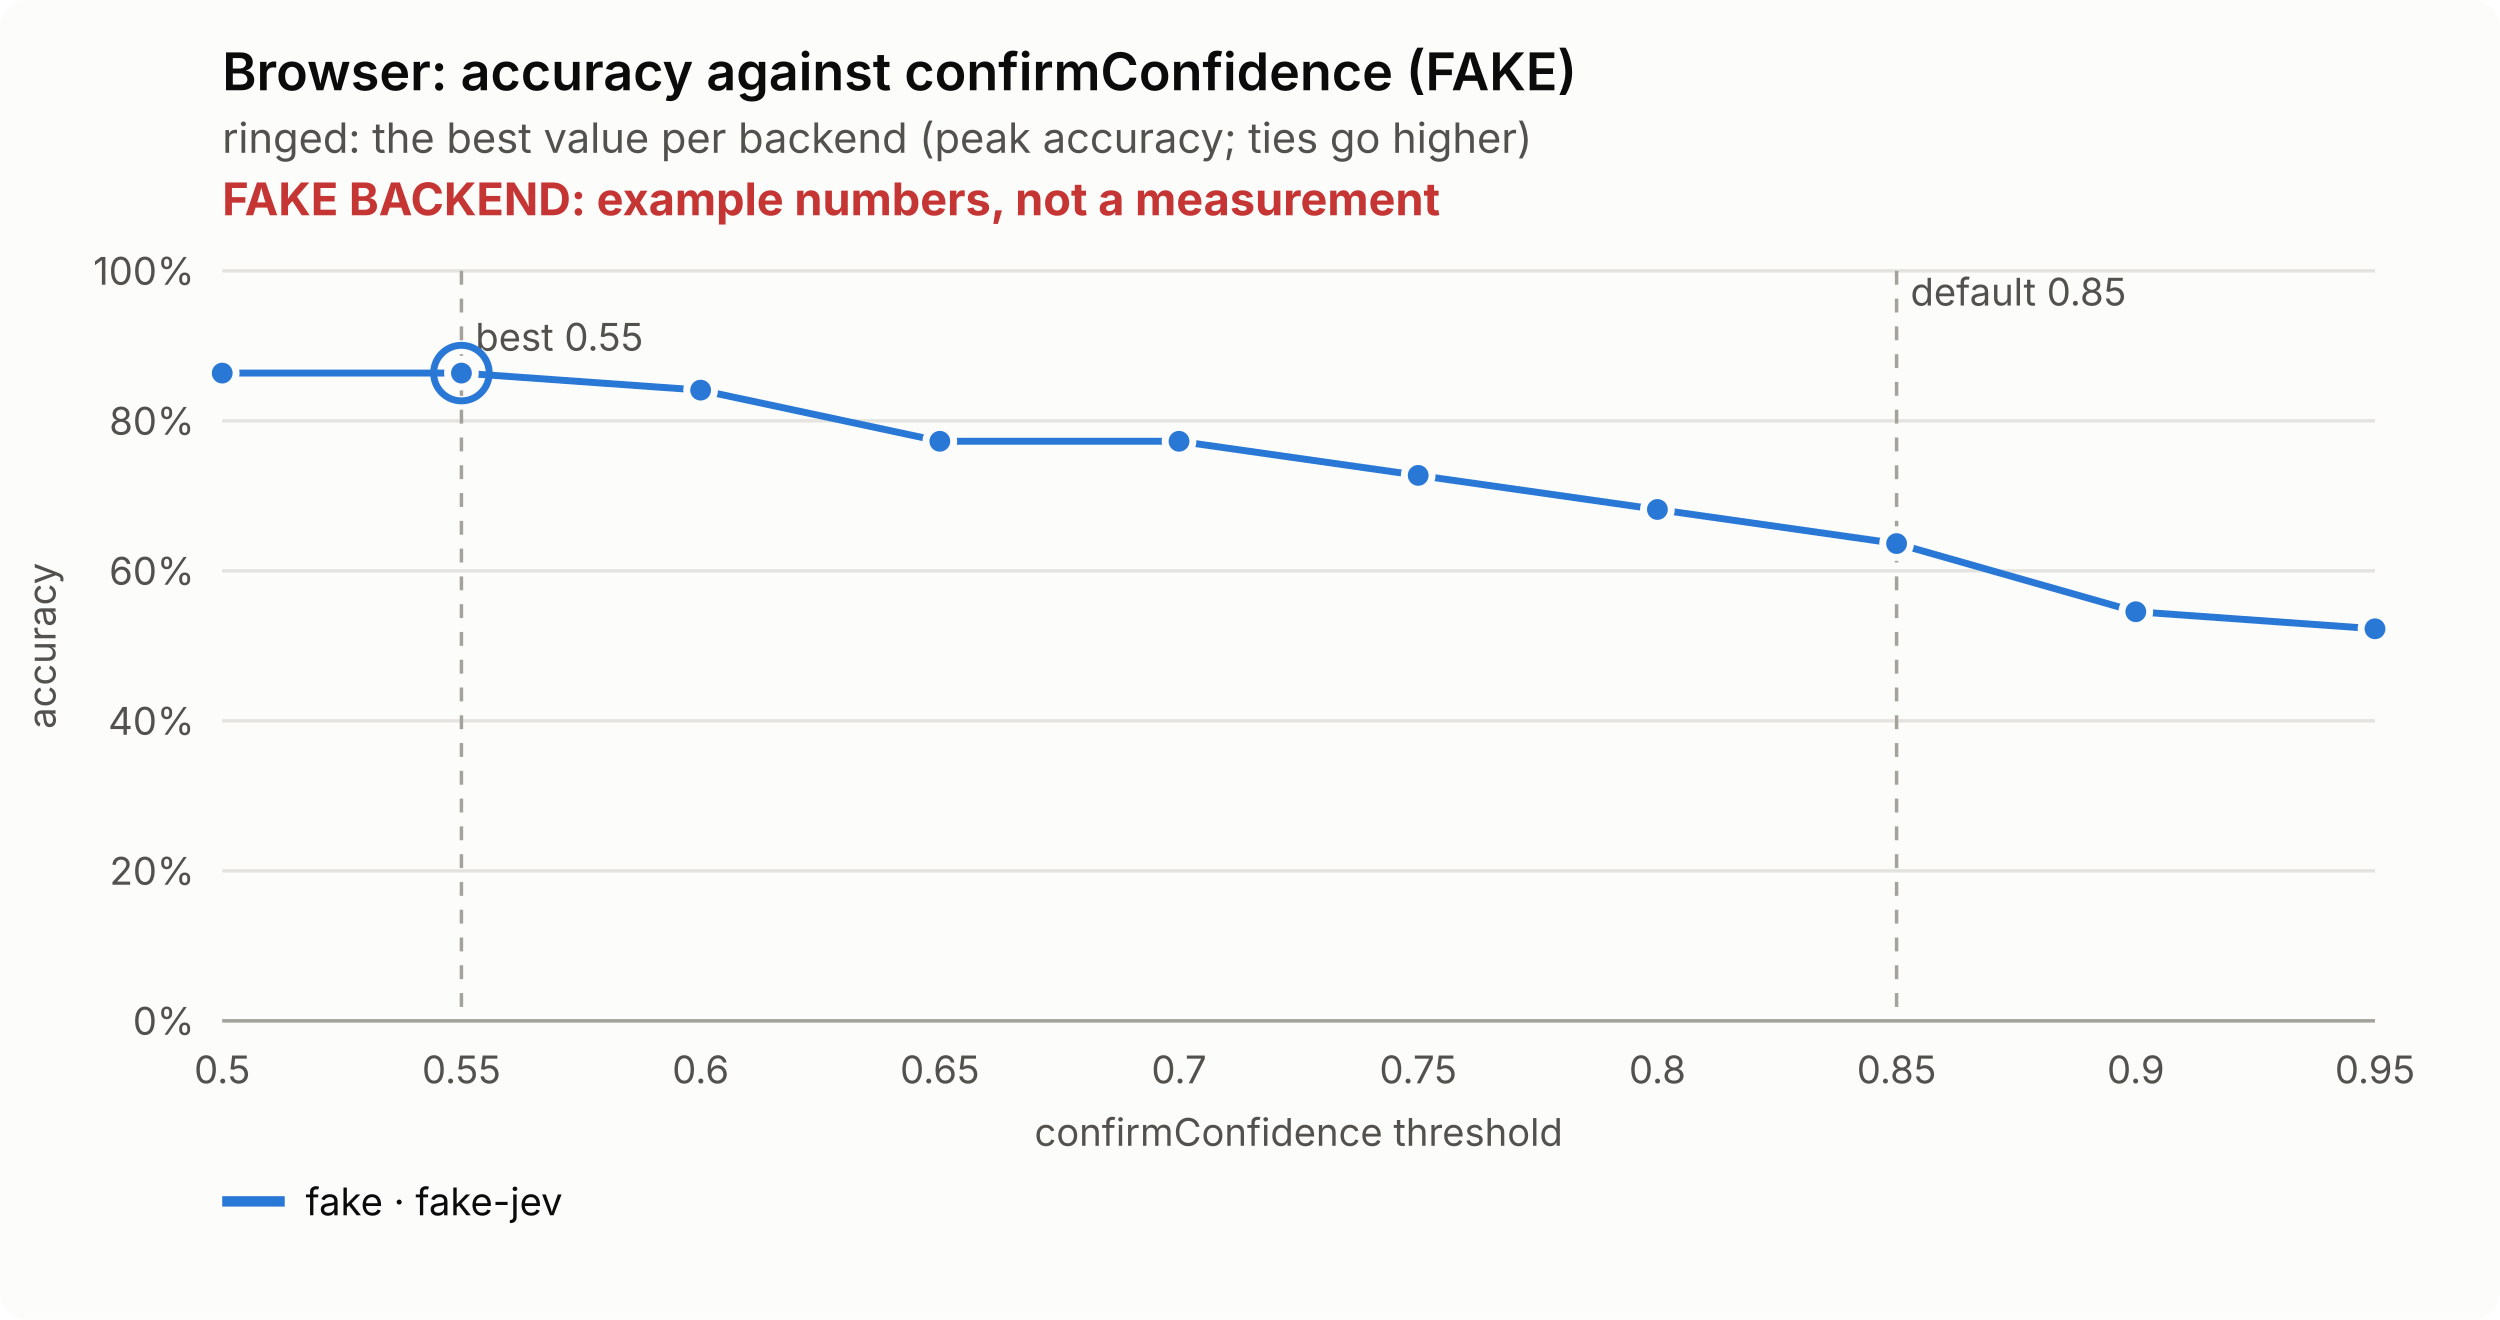
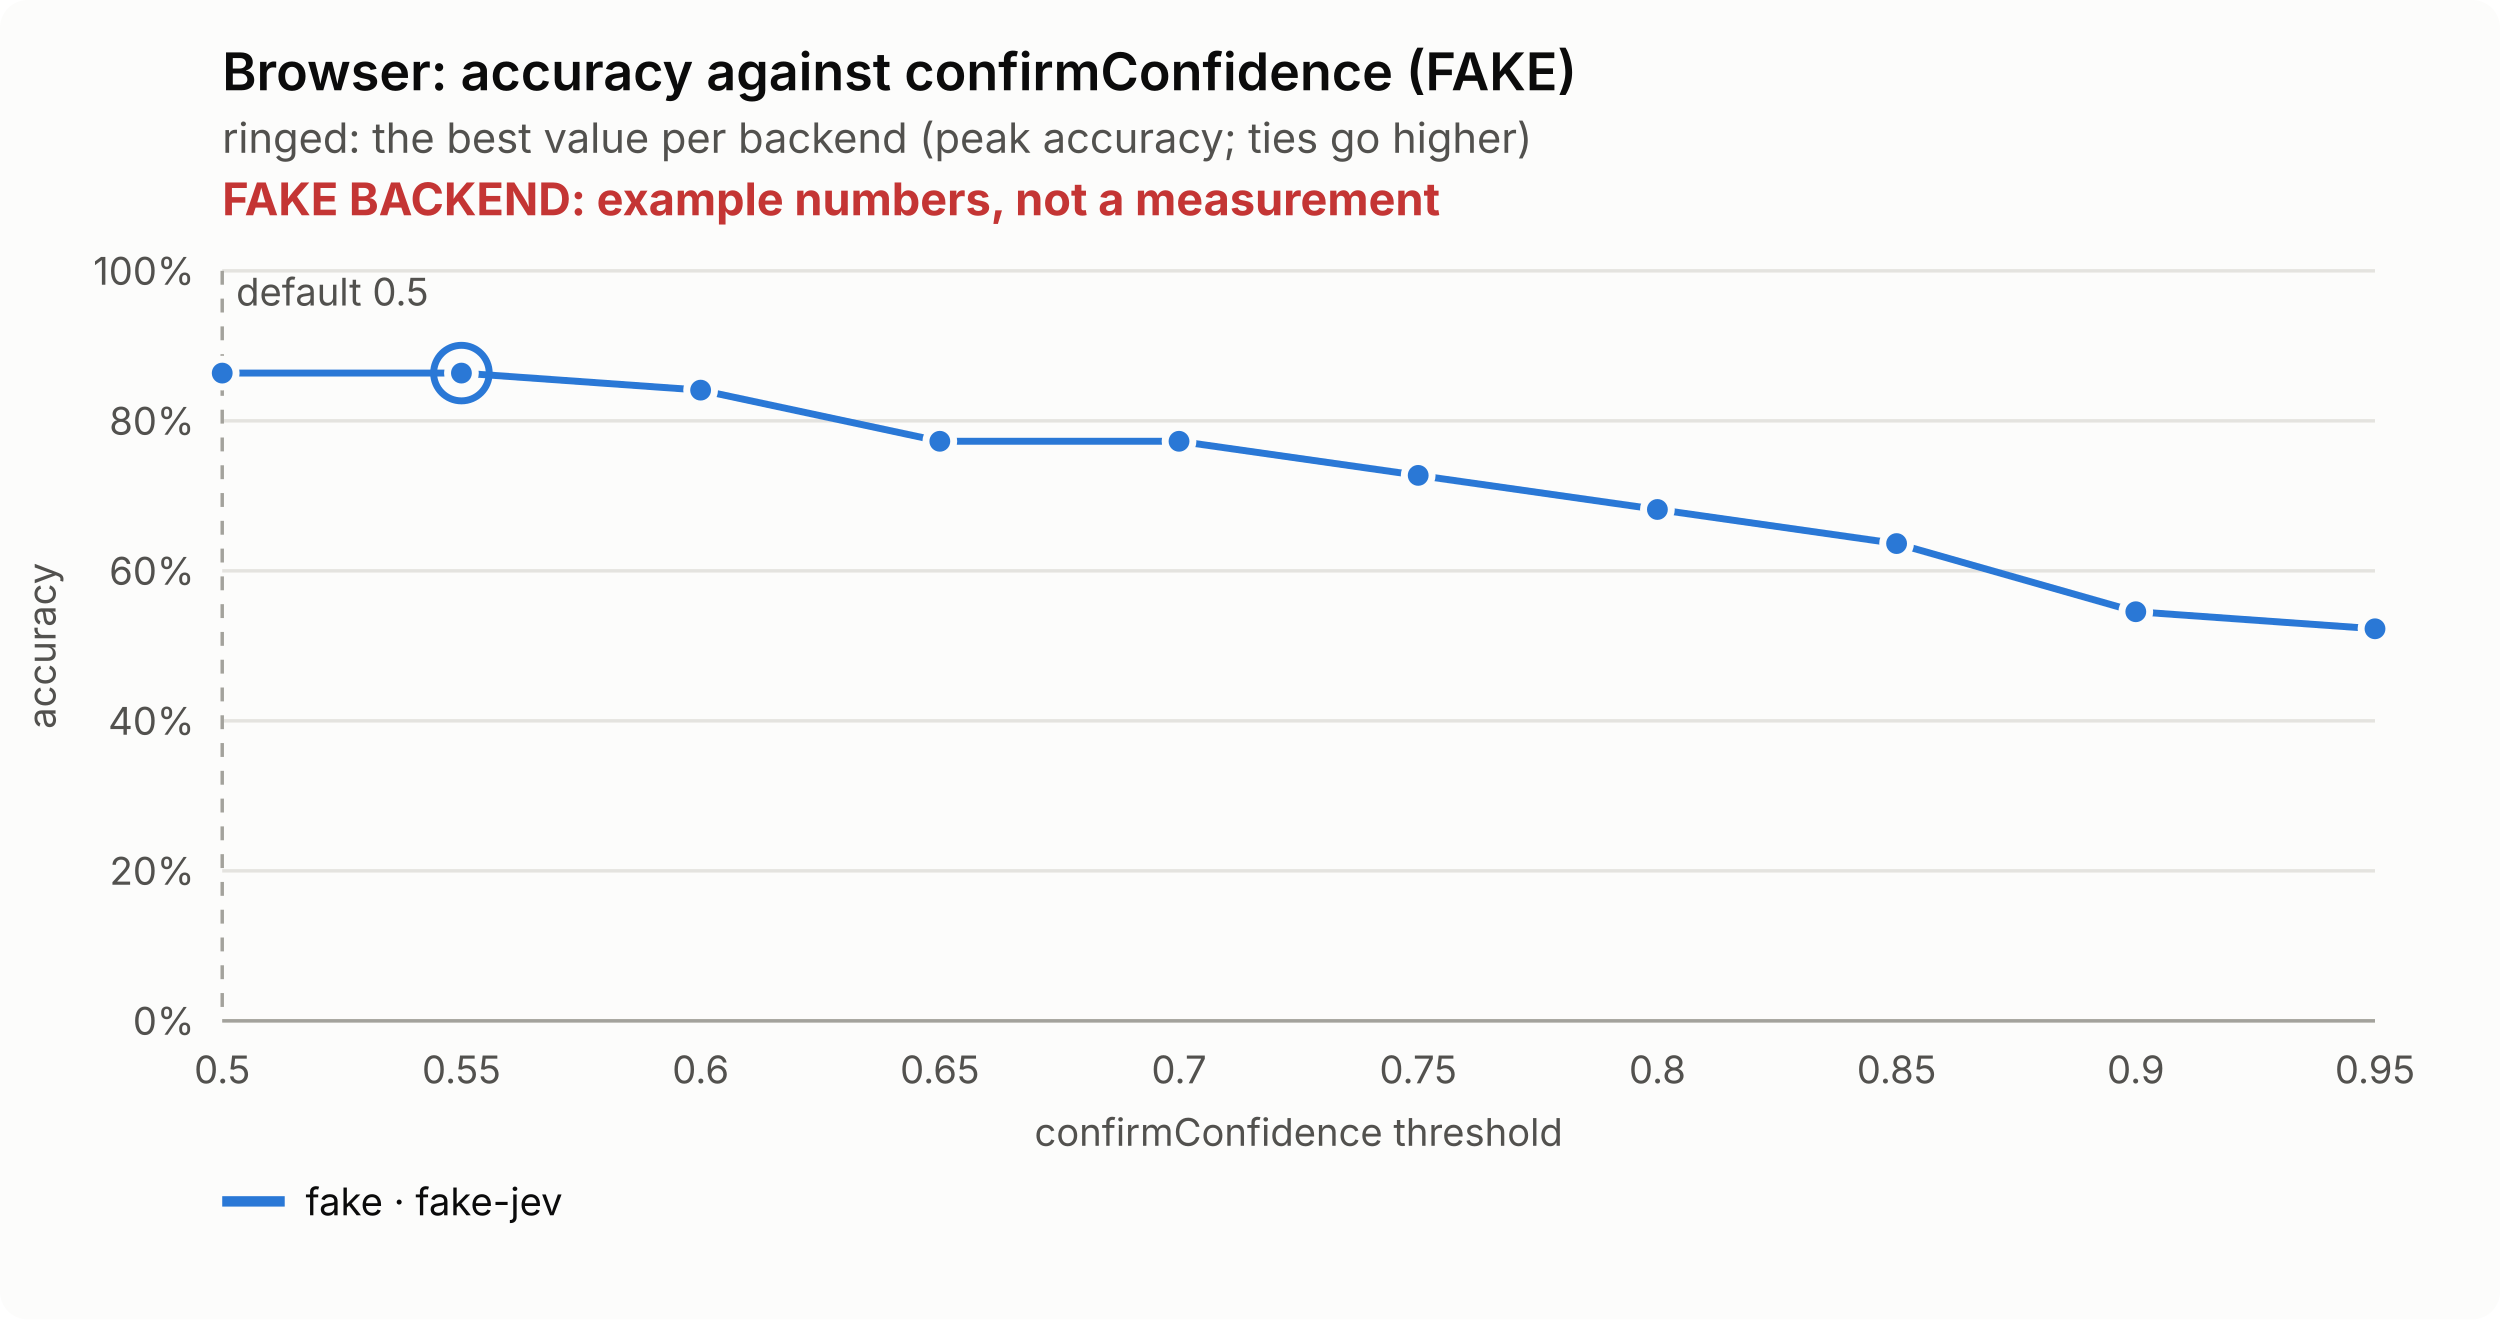
<svg xmlns="http://www.w3.org/2000/svg" viewBox="0 0 720 380" width="720" height="380" role="img" aria-label="Browser: accuracy against confirmConfidence (FAKE)">
  <style>
text{font-family:system-ui,-apple-system,"Segoe UI",sans-serif}
.t{font-size:15px;font-weight:600}.st{font-size:12px}.ax{font-size:11px}.lab{font-size:11px}
.g,.a,.guide{stroke-width:1}.guide{stroke-dasharray:4 4}.fake{font-size:13px;font-weight:700}
.bg{fill:#fcfcfb}.dot{stroke:#fcfcfb}text{fill:#0b0b0b}.st,.ax{fill:#52514e}.g{stroke:#e4e3df}.a,.guide{stroke:#a3a29c}.l1{stroke:#2a78d6}.d1{fill:#2a78d6}.fake{fill:#c43534}
@media (prefers-color-scheme: dark){.bg{fill:#1a1a19}.dot{stroke:#1a1a19}text{fill:#f0efec}.st,.ax{fill:#c3c2b7}.g{stroke:#353532}.a,.guide{stroke:#6b6a64}.l1{stroke:#3987e5}.d1{fill:#3987e5}.fake{fill:#e66767}}
</style>
  <rect width="720" height="380" rx="8" class="bg" />
  <text class="t" x="64" y="26">Browser: accuracy against confirmConfidence (FAKE)</text>
  <text class="st" x="64" y="44">ringed: the best value per backend (peak accuracy; ties go higher)</text>
  <text class="fake" x="64" y="62">FAKE BACKEND: example numbers, not a measurement</text>
  <line class="g" x1="64" x2="684" y1="294" y2="294" />
  <text class="ax" x="56" y="298" text-anchor="end">0%</text>
  <line class="g" x1="64" x2="684" y1="250.8" y2="250.8" />
  <text class="ax" x="56" y="254.8" text-anchor="end">20%</text>
  <line class="g" x1="64" x2="684" y1="207.6" y2="207.6" />
  <text class="ax" x="56" y="211.6" text-anchor="end">40%</text>
  <line class="g" x1="64" x2="684" y1="164.4" y2="164.4" />
  <text class="ax" x="56" y="168.4" text-anchor="end">60%</text>
  <line class="g" x1="64" x2="684" y1="121.2" y2="121.2" />
  <text class="ax" x="56" y="125.2" text-anchor="end">80%</text>
  <line class="g" x1="64" x2="684" y1="78" y2="78" />
  <text class="ax" x="56" y="82" text-anchor="end">100%</text>
  <text class="ax" x="64" y="312" text-anchor="middle">0.5</text>
  <text class="ax" x="132.89" y="312" text-anchor="middle">0.55</text>
  <text class="ax" x="201.78" y="312" text-anchor="middle">0.6</text>
  <text class="ax" x="270.67" y="312" text-anchor="middle">0.65</text>
  <text class="ax" x="339.56" y="312" text-anchor="middle">0.7</text>
  <text class="ax" x="408.44" y="312" text-anchor="middle">0.75</text>
  <text class="ax" x="477.33" y="312" text-anchor="middle">0.8</text>
  <text class="ax" x="546.22" y="312" text-anchor="middle">0.85</text>
  <text class="ax" x="615.11" y="312" text-anchor="middle">0.9</text>
  <text class="ax" x="684" y="312" text-anchor="middle">0.95</text>
  <line class="a" x1="64" x2="684" y1="294" y2="294" />
  <text class="ax" x="374" y="330" text-anchor="middle">confirmConfidence threshold</text>
  <text class="ax" transform="translate(16 186) rotate(-90)" text-anchor="middle">accuracy</text>
-   <line class="guide" x1="546.22" x2="546.22" y1="78" y2="294" />
-   <text class="ax" x="550.22" y="88">default 0.85</text>
-   <line class="guide" x1="132.89" x2="132.89" y1="78" y2="294" />
-   <text class="ax" x="136.89" y="101">best 0.55</text>
+   <line class="guide" x1="64" x2="64" y1="78" y2="294" />
+   <text class="ax" x="68" y="88">default 0.5</text>
  <polyline class="l1" fill="none" stroke-width="2" stroke-linejoin="round" points="64,107.45 132.89,107.45 201.78,112.36 270.67,127.09 339.56,127.09 408.44,136.91 477.33,146.73 546.22,156.55 615.11,176.18 684,181.09" />
  <circle class="d1 dot" cx="64" cy="107.45" r="4" stroke-width="2" />
  <circle class="d1 dot" cx="132.89" cy="107.45" r="4" stroke-width="2" />
  <circle class="d1 dot" cx="201.78" cy="112.36" r="4" stroke-width="2" />
  <circle class="d1 dot" cx="270.67" cy="127.09" r="4" stroke-width="2" />
  <circle class="d1 dot" cx="339.56" cy="127.09" r="4" stroke-width="2" />
  <circle class="d1 dot" cx="408.44" cy="136.91" r="4" stroke-width="2" />
  <circle class="d1 dot" cx="477.33" cy="146.73" r="4" stroke-width="2" />
  <circle class="d1 dot" cx="546.22" cy="156.55" r="4" stroke-width="2" />
  <circle class="d1 dot" cx="615.11" cy="176.18" r="4" stroke-width="2" />
  <circle class="d1 dot" cx="684" cy="181.09" r="4" stroke-width="2" />
  <circle class="l1" cx="132.89" cy="107.45" r="8" fill="none" stroke-width="2" />
  <line x1="64" x2="82" y1="346" y2="346" class="l1" stroke-width="3" />
  <text class="lab" x="88" y="350">fake · fake-jev</text>
</svg>
